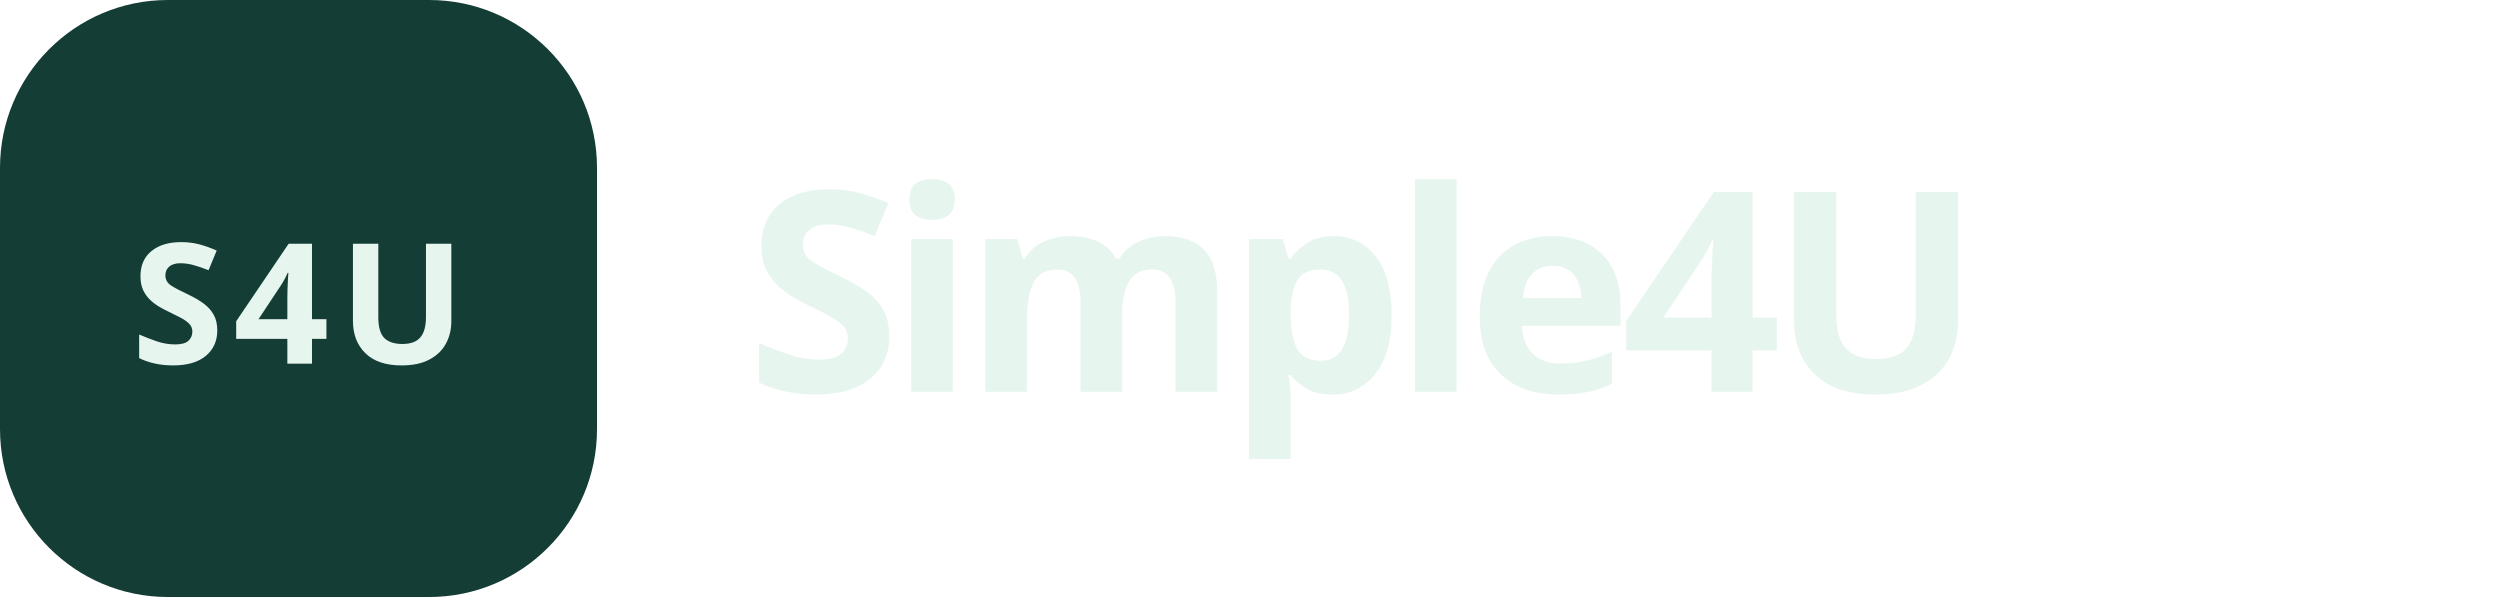
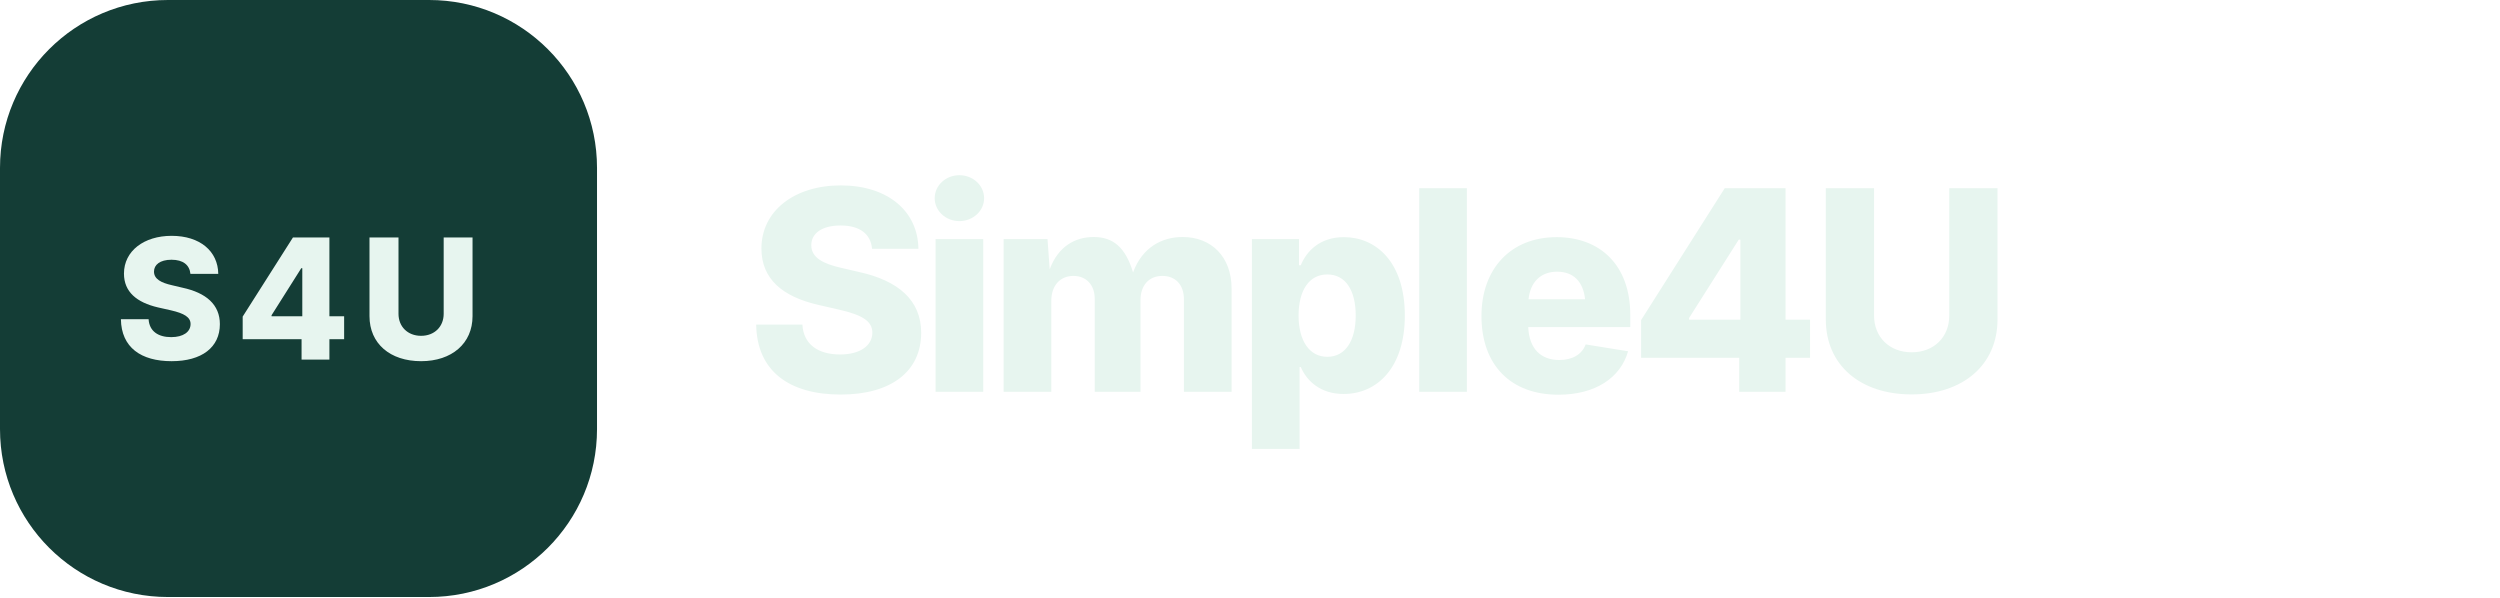
<svg xmlns="http://www.w3.org/2000/svg" viewBox="0 0 268 64" role="img" aria-label="Simple4U">
  <rect width="64" height="64" rx="18" fill="#143d36" />
-   <text x="32" y="32" dominant-baseline="central" text-anchor="middle" fill="#e7f5ef" font-family="Syne, sans-serif" font-size="18" font-weight="800" letter-spacing="1">S4U</text>
-   <text x="80" y="42" fill="#e7f5ef" font-family="Syne, sans-serif" font-size="30" font-weight="800" letter-spacing="-0.04em">Simple4U</text>
+   <text x="32" y="32" dominant-baseline="central" text-anchor="middle" fill="#e7f5ef" font-family="system-ui, -apple-system, Segoe UI, sans-serif" font-size="18" font-weight="800" letter-spacing="1">S4U</text>
+   <text x="80" y="42" fill="#e7f5ef" font-family="system-ui, -apple-system, Segoe UI, sans-serif" font-size="30" font-weight="800" letter-spacing="-0.04em">Simple4U</text>
</svg>
